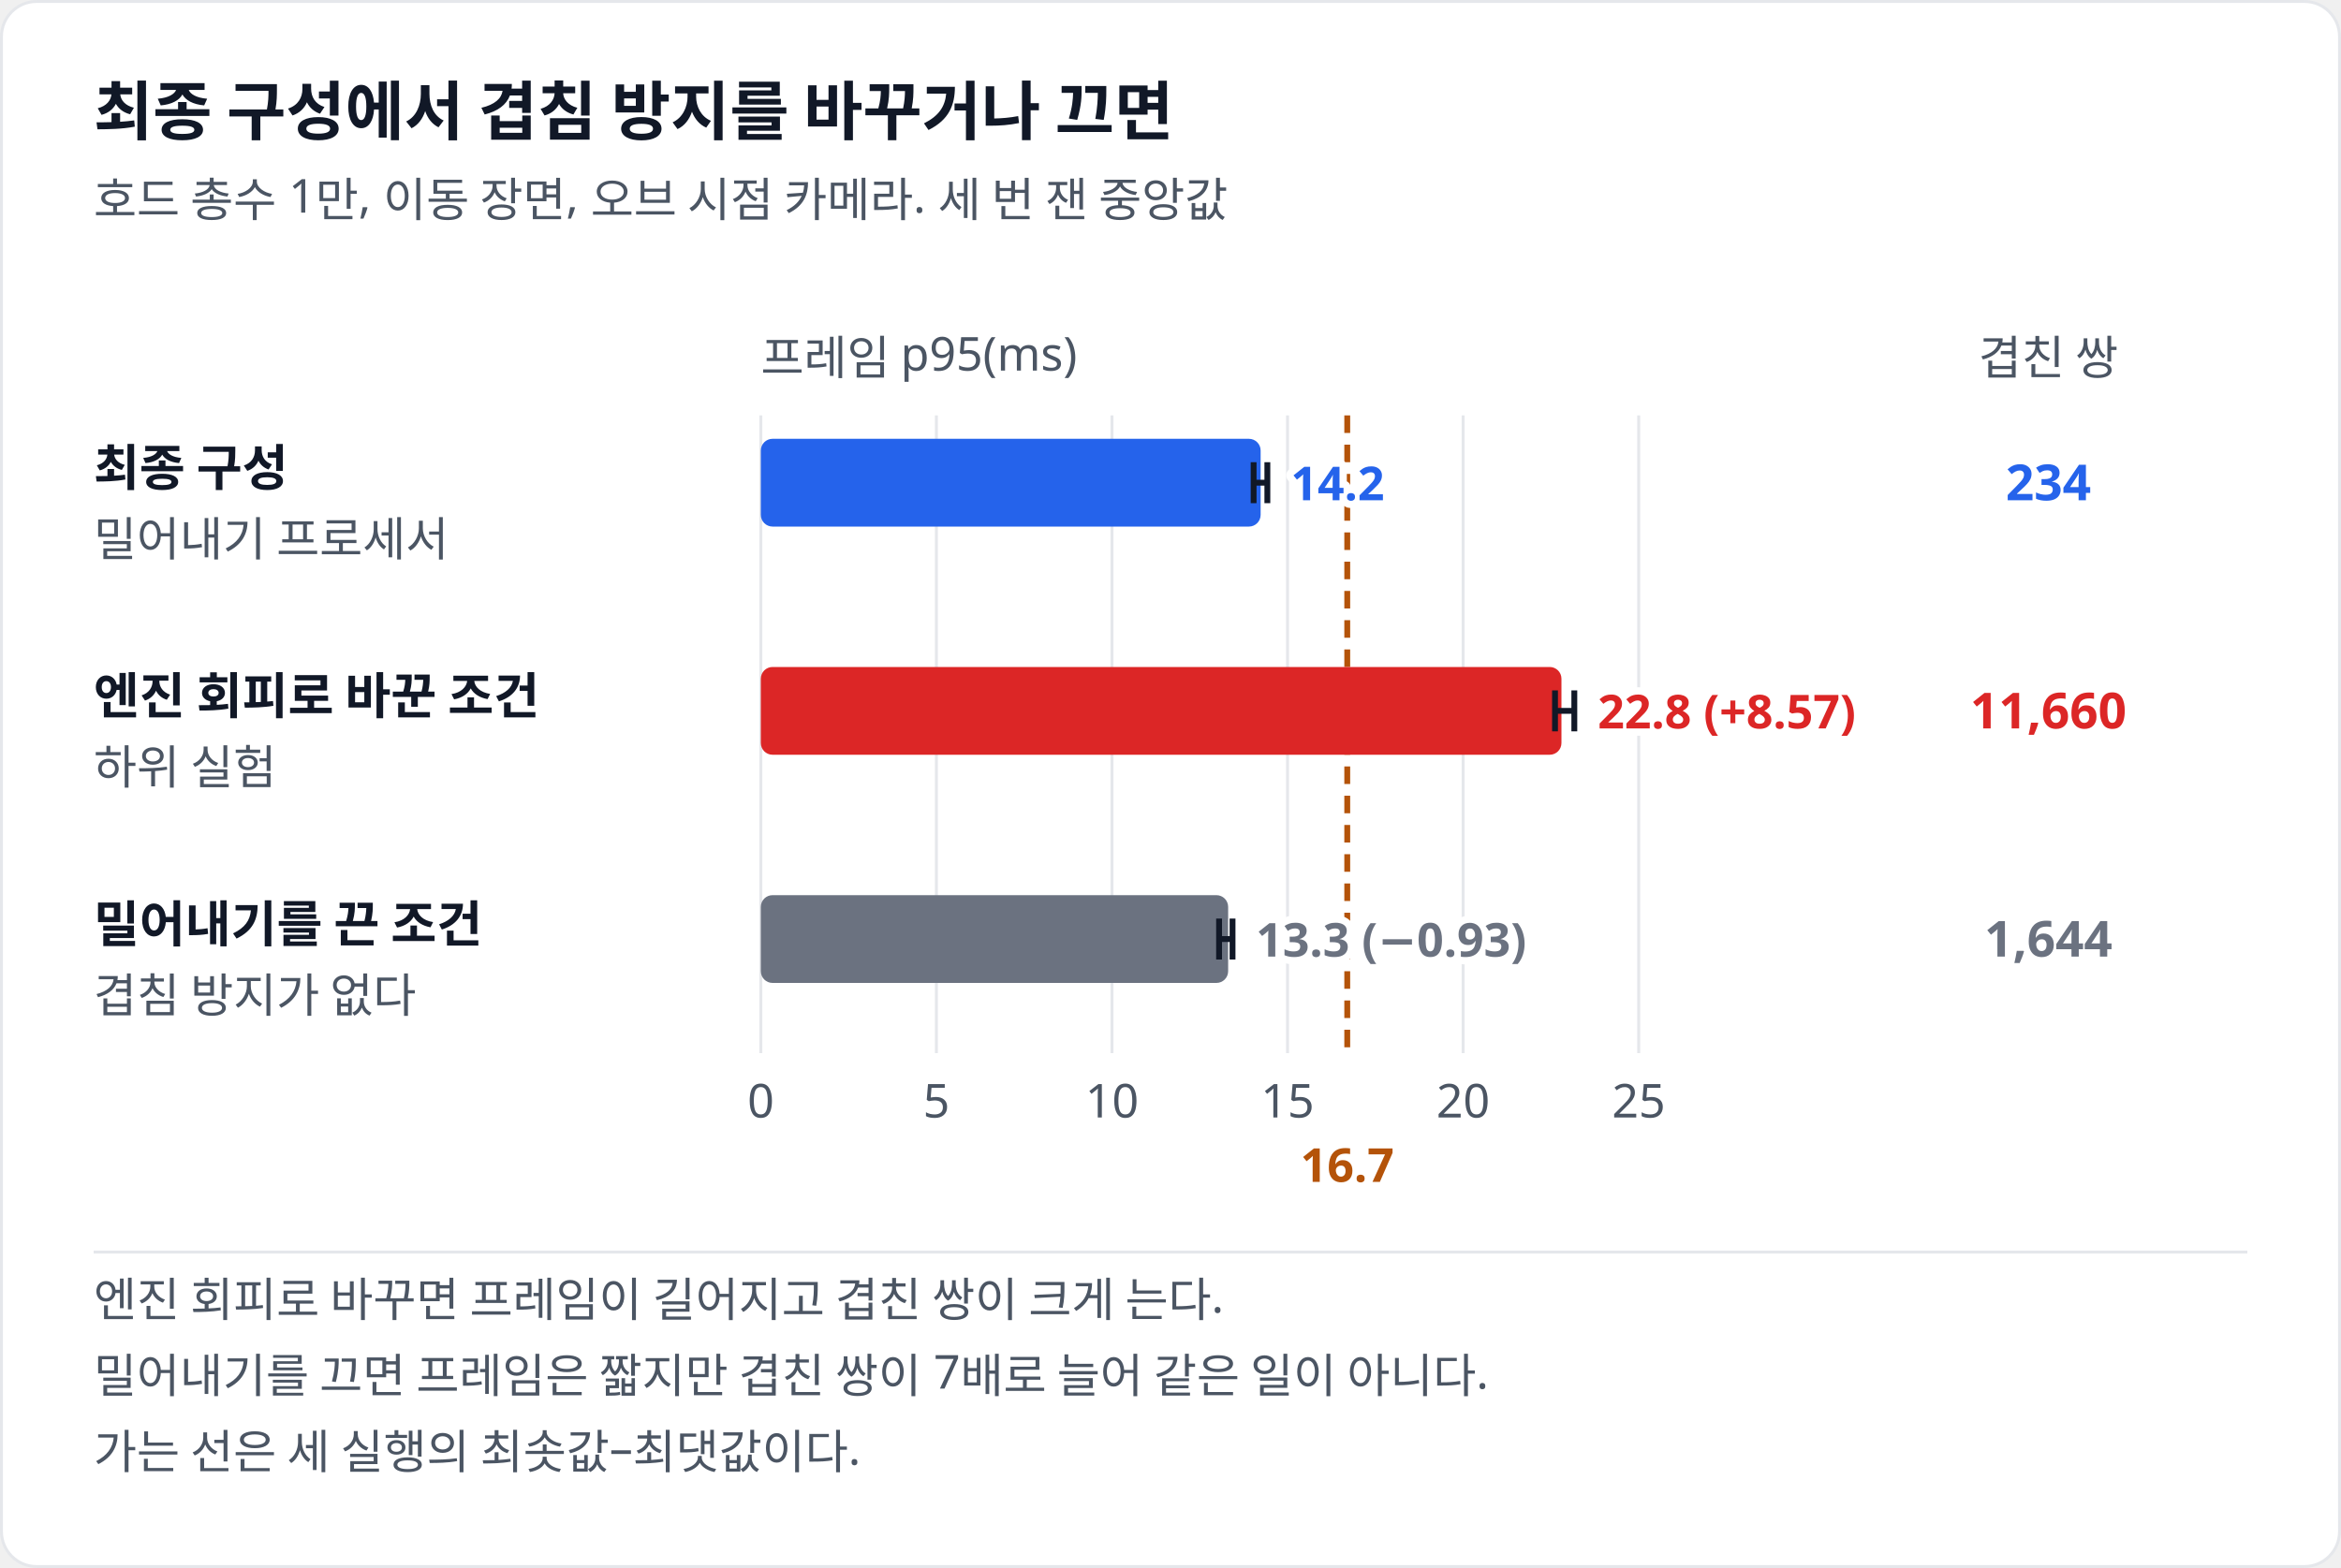
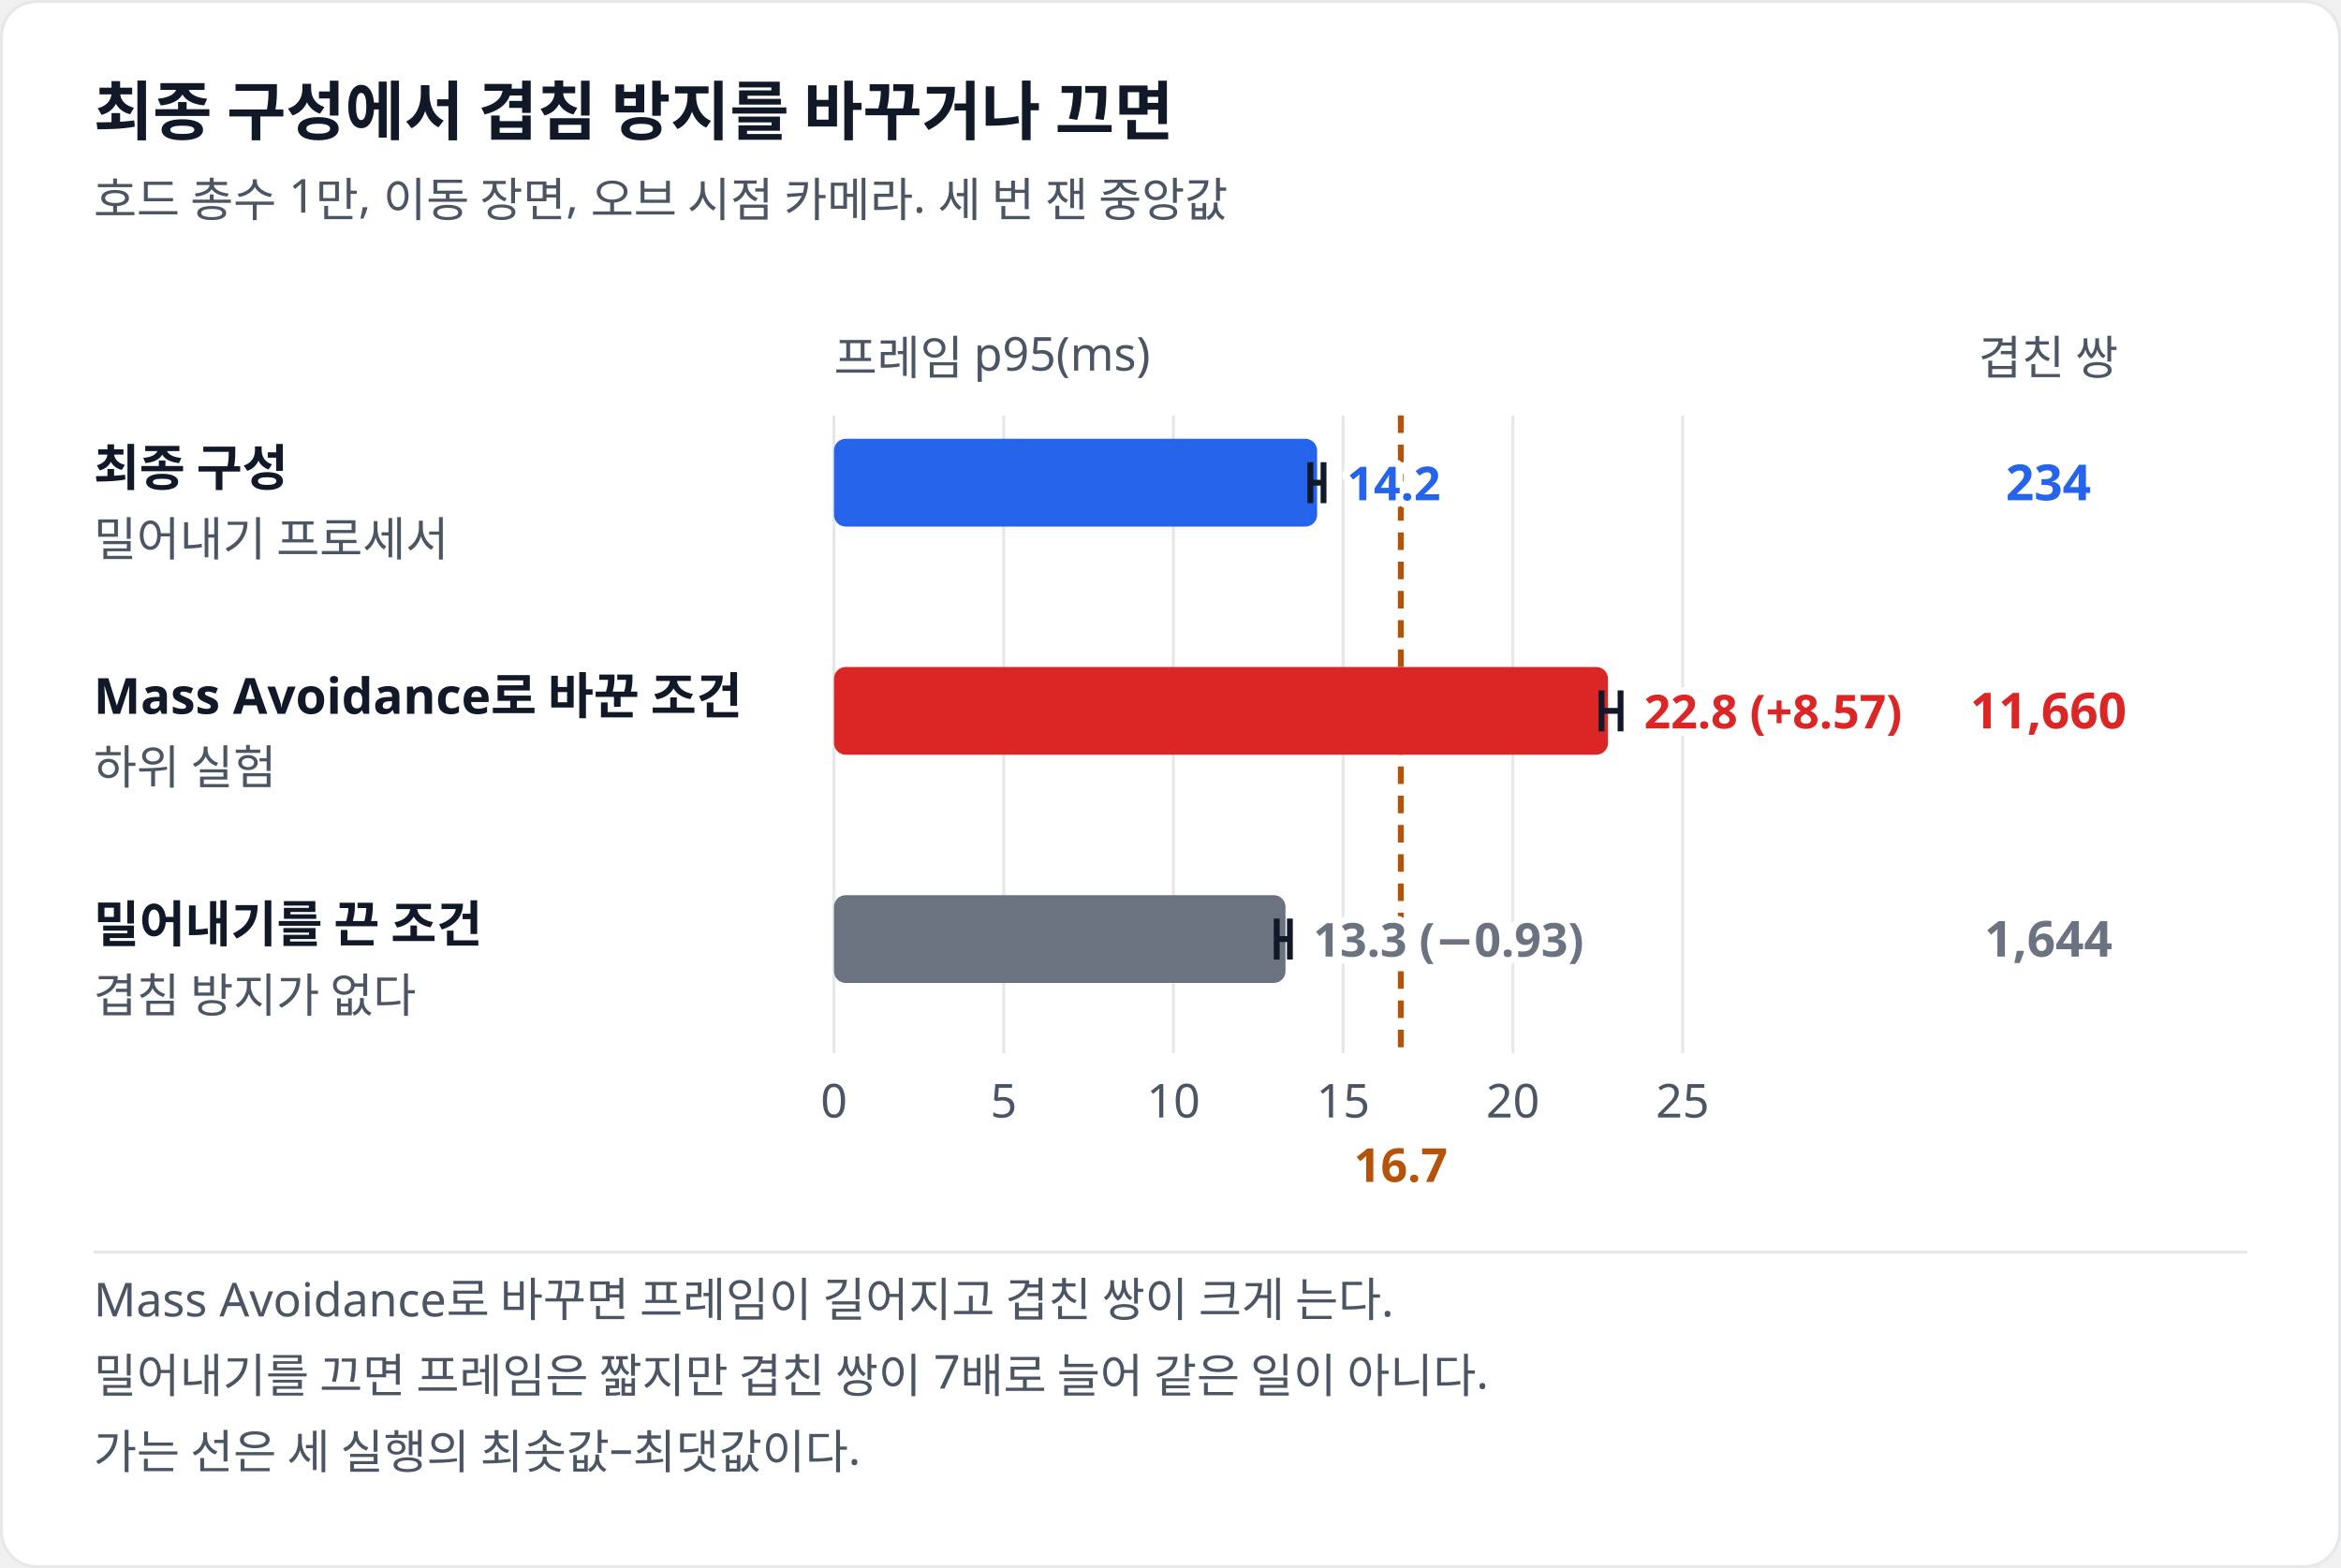
<svg xmlns="http://www.w3.org/2000/svg" width="800" height="536" viewBox="0 0 800 536" font-family="Malgun Gothic, Apple SD Gothic Neo, Noto Sans KR, Segoe UI, sans-serif" font-size="16" fill="#111827">
  <rect x="0.5" y="0.5" width="799" height="535" rx="12" fill="#ffffff" stroke="#e5e7eb" />
  <text x="32" y="46" font-size="22" font-weight="700">최종 구성에서 겹침 방지를 바꾸거나 끄면</text>
  <text x="32" y="74" font-size="16" fill="#4b5563">호드 총수 1만, 이동 장면, 오브 시점 카메라. 세 번 잰 중앙값</text>
-   <text x="260" y="128" font-size="16" fill="#4b5563">프레임 p95(ms)</text>
+   <text x="285" y="128" font-size="16" fill="#4b5563">프레임 p95(ms)</text>
  <text x="700" y="128" text-anchor="middle" font-size="16" fill="#4b5563">겹친 쌍</text>
-   <line x1="260.0" y1="142" x2="260.0" y2="360" stroke="#e5e7eb" />
-   <text x="260.0" y="382" text-anchor="middle" font-size="16" fill="#4b5563">0</text>
-   <line x1="320.0" y1="142" x2="320.0" y2="360" stroke="#e5e7eb" />
-   <text x="320.0" y="382" text-anchor="middle" font-size="16" fill="#4b5563">5</text>
-   <line x1="380.0" y1="142" x2="380.0" y2="360" stroke="#e5e7eb" />
-   <text x="380.0" y="382" text-anchor="middle" font-size="16" fill="#4b5563">10</text>
-   <line x1="440.0" y1="142" x2="440.0" y2="360" stroke="#e5e7eb" />
-   <text x="440.0" y="382" text-anchor="middle" font-size="16" fill="#4b5563">15</text>
-   <line x1="500.0" y1="142" x2="500.0" y2="360" stroke="#e5e7eb" />
-   <text x="500.0" y="382" text-anchor="middle" font-size="16" fill="#4b5563">20</text>
-   <line x1="560.0" y1="142" x2="560.0" y2="360" stroke="#e5e7eb" />
-   <text x="560.0" y="382" text-anchor="middle" font-size="16" fill="#4b5563">25</text>
-   <line x1="460.4" y1="142" x2="460.4" y2="360" stroke="#b45309" stroke-width="2" stroke-dasharray="6 4" />
-   <text x="460.4" y="404" text-anchor="middle" font-size="16" font-weight="700" fill="#b45309">16.7</text>
+   <line x1="285.0" y1="142" x2="285.0" y2="360" stroke="#e5e7eb" />
+   <text x="285.0" y="382" text-anchor="middle" font-size="16" fill="#4b5563">0</text>
+   <line x1="343.0" y1="142" x2="343.0" y2="360" stroke="#e5e7eb" />
+   <text x="343.0" y="382" text-anchor="middle" font-size="16" fill="#4b5563">5</text>
+   <line x1="401.0" y1="142" x2="401.0" y2="360" stroke="#e5e7eb" />
+   <text x="401.0" y="382" text-anchor="middle" font-size="16" fill="#4b5563">10</text>
+   <line x1="459.0" y1="142" x2="459.0" y2="360" stroke="#e5e7eb" />
+   <text x="459.0" y="382" text-anchor="middle" font-size="16" fill="#4b5563">15</text>
+   <line x1="517.0" y1="142" x2="517.0" y2="360" stroke="#e5e7eb" />
+   <text x="517.0" y="382" text-anchor="middle" font-size="16" fill="#4b5563">20</text>
+   <line x1="575.0" y1="142" x2="575.0" y2="360" stroke="#e5e7eb" />
+   <text x="575.0" y="382" text-anchor="middle" font-size="16" fill="#4b5563">25</text>
+   <line x1="478.7" y1="142" x2="478.7" y2="360" stroke="#b45309" stroke-width="2" stroke-dasharray="6 4" />
+   <text x="478.7" y="404" text-anchor="middle" font-size="16" font-weight="700" fill="#b45309">16.7</text>
  <text x="32" y="166" font-size="17" font-weight="700">최종 구성</text>
  <text x="32" y="190" font-size="16" fill="#4b5563">밀어내기 프로세서</text>
-   <rect x="260" y="150" width="170.8" height="30" rx="4" fill="#2563eb" />
-   <line x1="428.4" y1="165" x2="433.1" y2="165" stroke="#111827" stroke-width="2" />
-   <line x1="428.4" y1="158" x2="428.4" y2="172" stroke="#111827" stroke-width="2" />
-   <line x1="433.1" y1="158" x2="433.1" y2="172" stroke="#111827" stroke-width="2" />
-   <text x="441.1" y="171" font-size="16" font-weight="700" fill="#2563eb" paint-order="stroke" stroke="white" stroke-width="5" stroke-linejoin="round">14.2</text>
+   <rect x="285" y="150" width="165.1" height="30" rx="4" fill="#2563eb" />
+   <line x1="447.8" y1="165" x2="452.3" y2="165" stroke="#111827" stroke-width="2" />
+   <line x1="447.8" y1="158" x2="447.8" y2="172" stroke="#111827" stroke-width="2" />
+   <line x1="452.3" y1="158" x2="452.3" y2="172" stroke="#111827" stroke-width="2" />
+   <text x="460.3" y="171" font-size="16" font-weight="700" fill="#2563eb" paint-order="stroke" stroke="white" stroke-width="5" stroke-linejoin="round">14.2</text>
  <text x="700" y="171" text-anchor="middle" font-size="17" font-weight="700" fill="#2563eb">234</text>
-   <text x="32" y="244" font-size="17" font-weight="700">엔진 회피로 바꾼 조건</text>
+   <text x="32" y="244" font-size="17" font-weight="700">Mass Avoidance로 바꾼 조건</text>
  <text x="32" y="268" font-size="16" fill="#4b5563">하위 실험</text>
-   <rect x="260" y="228" width="273.6" height="30" rx="4" fill="#dc2626" />
-   <line x1="531.4" y1="243" x2="538.0" y2="243" stroke="#111827" stroke-width="2" />
-   <line x1="531.4" y1="236" x2="531.4" y2="250" stroke="#111827" stroke-width="2" />
-   <line x1="538.0" y1="236" x2="538.0" y2="250" stroke="#111827" stroke-width="2" />
-   <text x="546.0" y="249" font-size="16" font-weight="700" fill="#dc2626" paint-order="stroke" stroke="white" stroke-width="5" stroke-linejoin="round">22.8 (+8.57)</text>
+   <rect x="285" y="228" width="264.5" height="30" rx="4" fill="#dc2626" />
+   <line x1="547.3" y1="243" x2="553.8" y2="243" stroke="#111827" stroke-width="2" />
+   <line x1="547.3" y1="236" x2="547.3" y2="250" stroke="#111827" stroke-width="2" />
+   <line x1="553.8" y1="236" x2="553.8" y2="250" stroke="#111827" stroke-width="2" />
+   <text x="561.8" y="249" font-size="16" font-weight="700" fill="#dc2626" paint-order="stroke" stroke="white" stroke-width="5" stroke-linejoin="round">22.8 (+8.57)</text>
  <text x="700" y="249" text-anchor="middle" font-size="17" font-weight="700" fill="#dc2626">11,660</text>
  <text x="32" y="322" font-size="17" font-weight="700">밀어내기를 끈 조건</text>
  <text x="32" y="346" font-size="16" fill="#4b5563">겹침 방지가 없다</text>
-   <rect x="260" y="306" width="159.7" height="30" rx="4" fill="#6b7280" />
-   <line x1="416.6" y1="321" x2="421.2" y2="321" stroke="#111827" stroke-width="2" />
-   <line x1="416.6" y1="314" x2="416.6" y2="328" stroke="#111827" stroke-width="2" />
-   <line x1="421.2" y1="314" x2="421.2" y2="328" stroke="#111827" stroke-width="2" />
-   <text x="429.2" y="327" font-size="16" font-weight="700" fill="#6b7280" paint-order="stroke" stroke="white" stroke-width="5" stroke-linejoin="round">13.3 (−0.93)</text>
+   <rect x="285" y="306" width="154.3" height="30" rx="4" fill="#6b7280" />
+   <line x1="436.3" y1="321" x2="440.8" y2="321" stroke="#111827" stroke-width="2" />
+   <line x1="436.3" y1="314" x2="436.3" y2="328" stroke="#111827" stroke-width="2" />
+   <line x1="440.8" y1="314" x2="440.8" y2="328" stroke="#111827" stroke-width="2" />
+   <text x="448.8" y="327" font-size="16" font-weight="700" fill="#6b7280" paint-order="stroke" stroke="white" stroke-width="5" stroke-linejoin="round">13.3 (−0.93)</text>
  <text x="700" y="327" text-anchor="middle" font-size="17" font-weight="700" fill="#6b7280">1,644</text>
  <line x1="32" y1="428" x2="768" y2="428" stroke="#e5e7eb" />
-   <text x="32" y="450" font-size="16" fill="#4b5563">엔진 회피로 바꾸면 프레임이 길어지고 겹친 쌍이 크게 는다.</text>
+   <text x="32" y="450" font-size="16" fill="#4b5563">Mass Avoidance로 바꾸면 프레임이 길어지고 겹친 쌍이 크게 는다.</text>
  <text x="32" y="476" font-size="16" fill="#4b5563">밀어내기를 끄면 프레임은 짧지만 겹친 쌍이 7배로 늘어 같은 일이 아니다.</text>
  <text x="32" y="502" font-size="16" fill="#4b5563">가는 선은 세 실행의 최솟값–최댓값이다.</text>
</svg>
